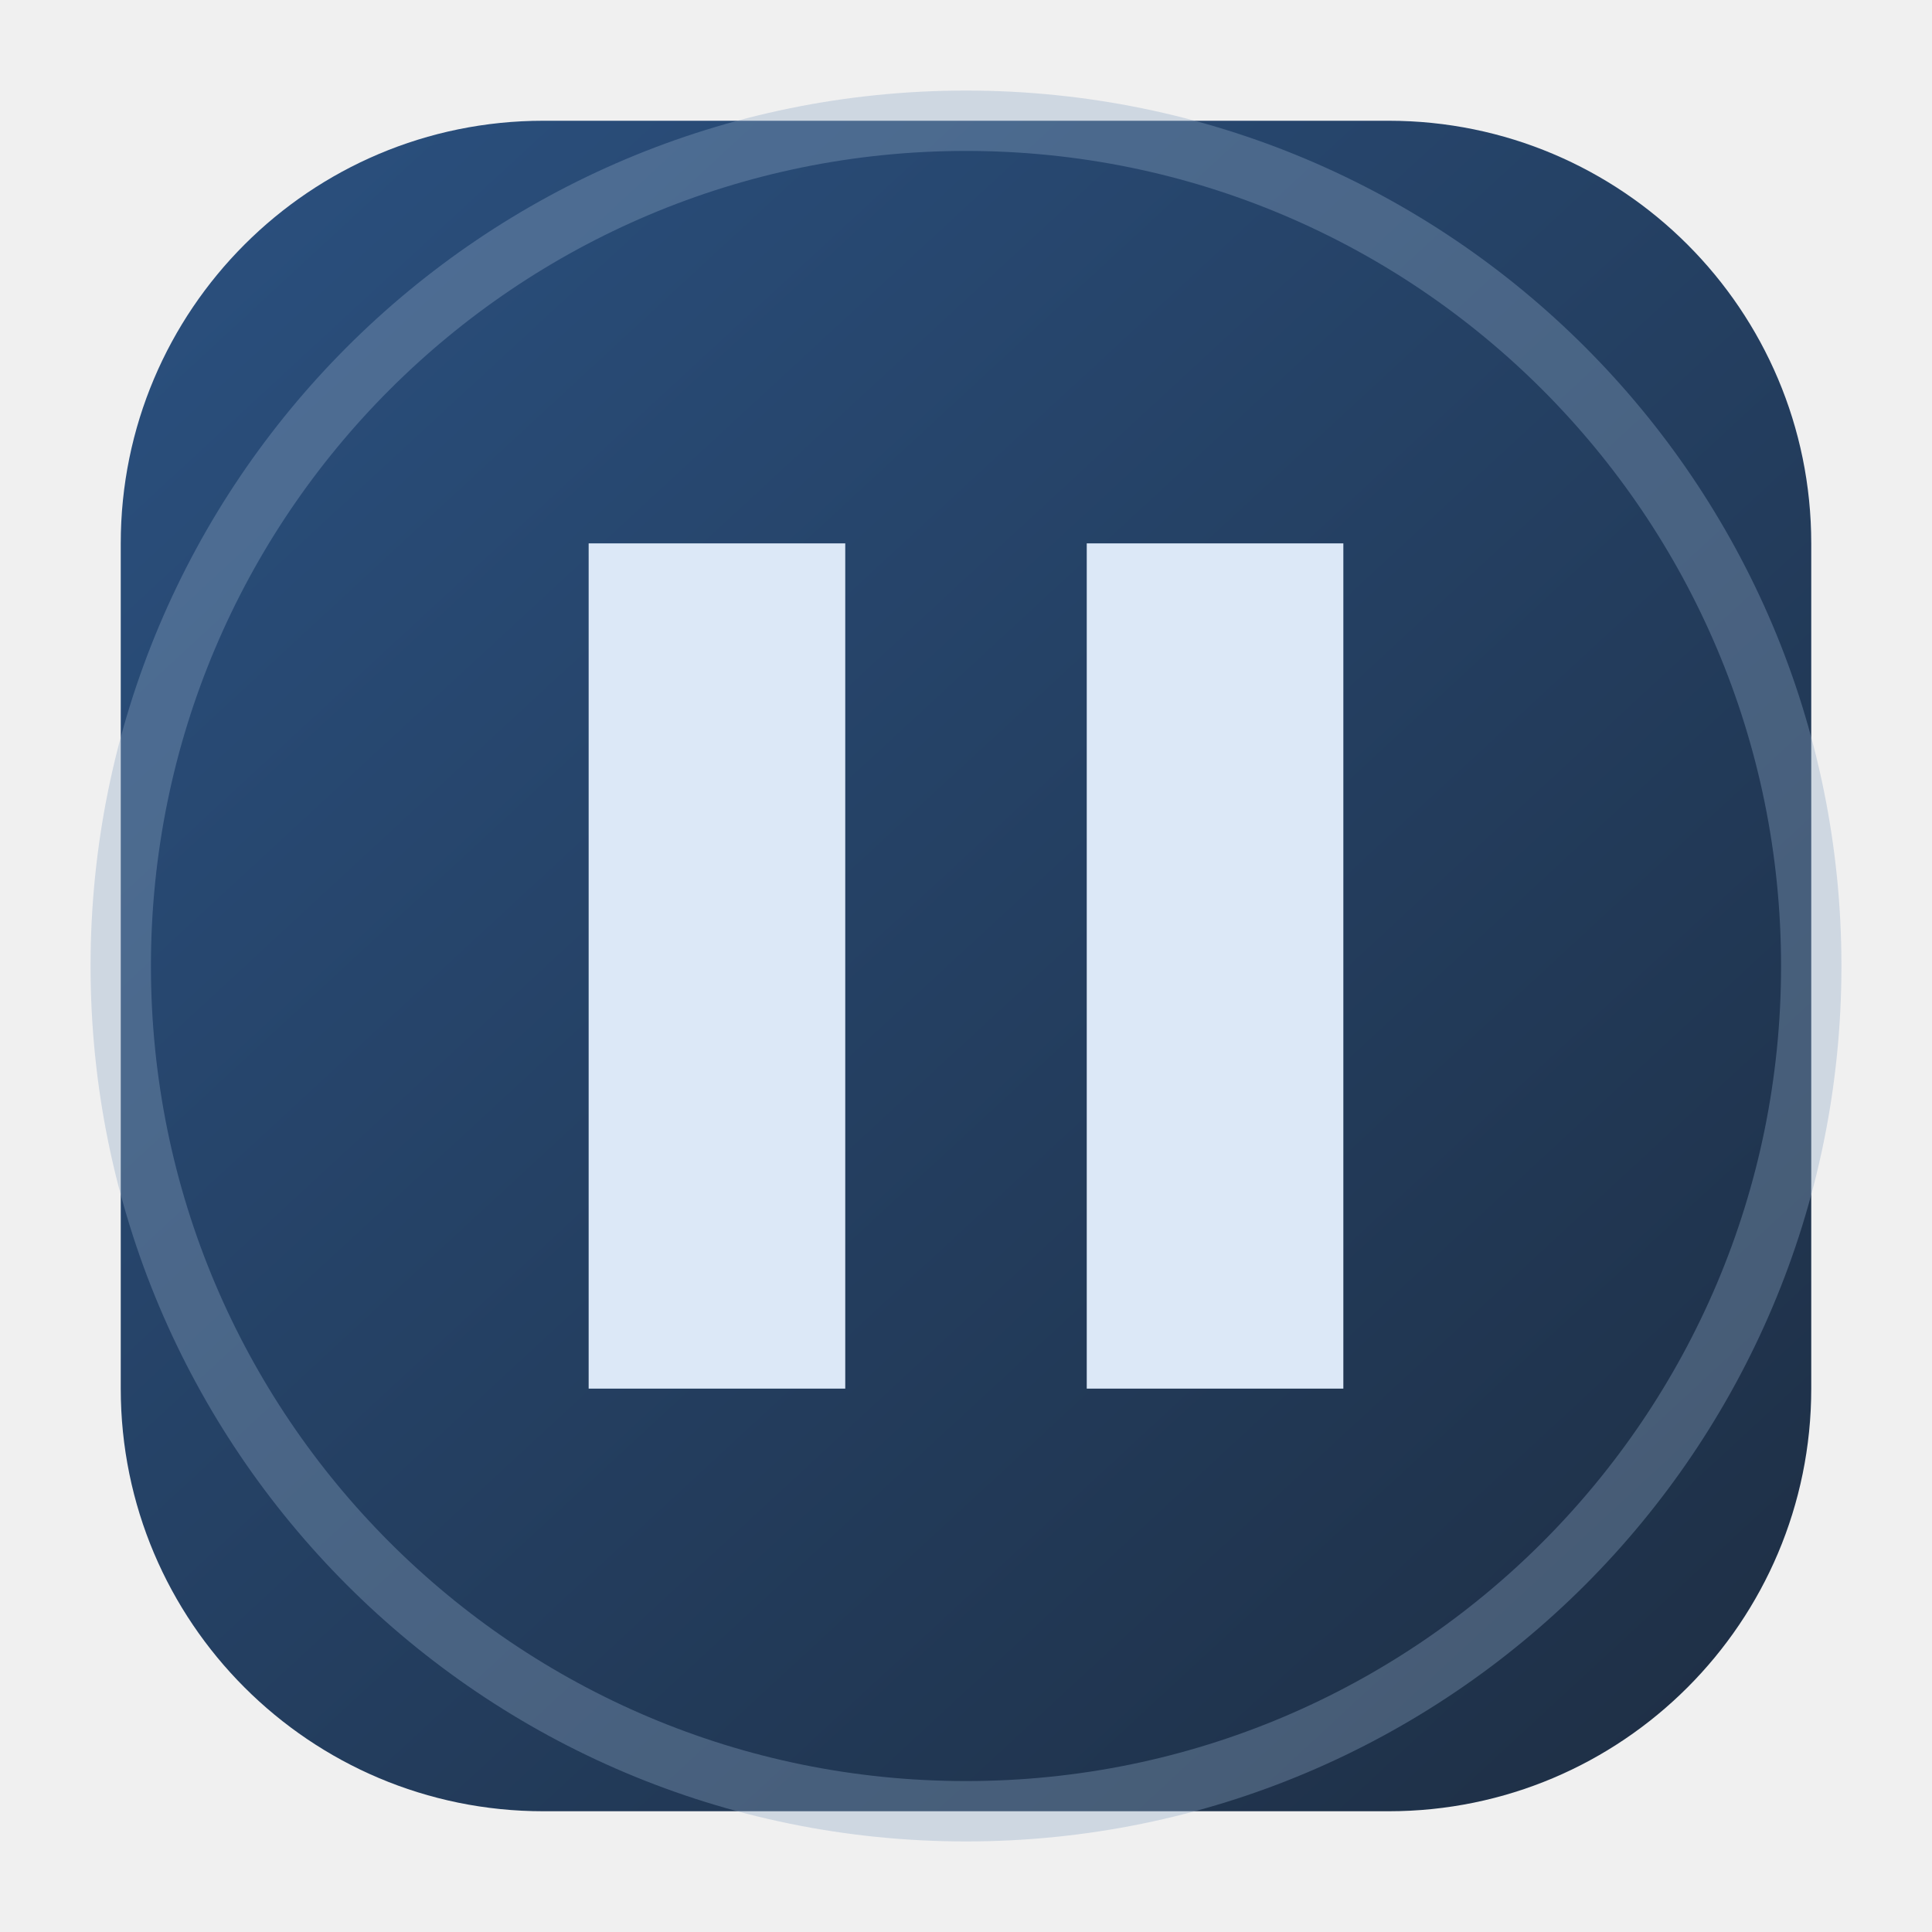
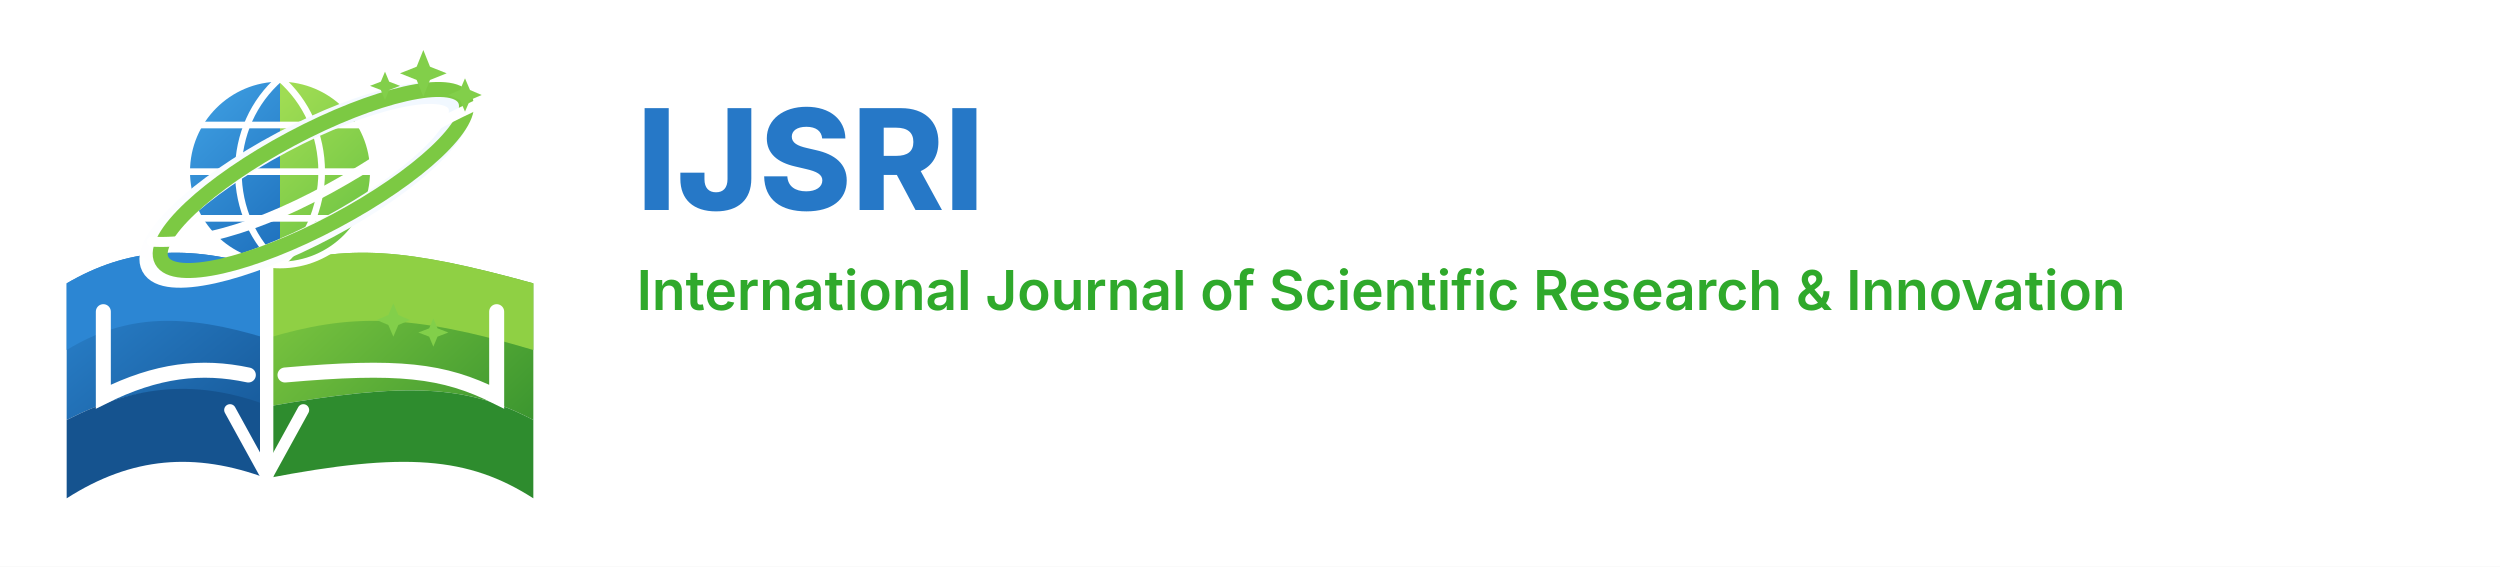
- <svg xmlns="http://www.w3.org/2000/svg" width="128" height="128" viewBox="0 0 128 128" fill="none">
+ <svg xmlns="http://www.w3.org/2000/svg" width="1500" height="340" viewBox="0 0 1500 340" fill="none">
  <defs>
-     <linearGradient id="g" x1="16" y1="12" x2="114" y2="118" gradientUnits="userSpaceOnUse">
-       <stop offset="0" stop-color="#2A4F7D" />
-       <stop offset="1" stop-color="#1E2F45" />
+     <linearGradient id="blueBook" x1="40" y1="138" x2="170" y2="300" gradientUnits="userSpaceOnUse">
+       <stop offset="0" stop-color="#2E8AD6" />
+       <stop offset="1" stop-color="#114D8A" />
+     </linearGradient>
+     <linearGradient id="greenBook" x1="178" y1="124" x2="336" y2="292" gradientUnits="userSpaceOnUse">
+       <stop offset="0" stop-color="#89CF43" />
+       <stop offset="1" stop-color="#2B8A2B" />
+     </linearGradient>
+     <linearGradient id="globeBlue" x1="118" y1="38" x2="210" y2="132" gradientUnits="userSpaceOnUse">
+       <stop offset="0" stop-color="#42A4E6" />
+       <stop offset="1" stop-color="#1A6AB8" />
+     </linearGradient>
+     <linearGradient id="globeGreen" x1="195" y1="34" x2="292" y2="134" gradientUnits="userSpaceOnUse">
+       <stop offset="0" stop-color="#9FDC53" />
+       <stop offset="1" stop-color="#55B83C" />
+     </linearGradient>
+     <linearGradient id="ringFade" x1="92" y1="164" x2="308" y2="56" gradientUnits="userSpaceOnUse">
+       <stop offset="0" stop-color="#FFFFFF" />
+       <stop offset="1" stop-color="#EEF6FF" />
    </linearGradient>
  </defs>
-   <rect x="8" y="8" width="112" height="112" rx="28" fill="url(#g)" />
-   <path d="M39 36H56V92H39V36ZM72 36H89V92H72V36Z" fill="#DCE8F7" />
-   <circle cx="64" cy="64" r="56" stroke="#8FA8C7" stroke-width="4" opacity="0.35" />
+   <rect width="1500" height="340" fill="white" />
+   <path d="M40 170C76 149 112 146 160 161V244C116 229 81 231 40 252V170Z" fill="url(#blueBook)" />
+   <path d="M160 161C112 146 76 149 40 170V210C76 188 111 188 160 203V161Z" fill="#2C86D3" />
+   <path d="M40 252C83 230 119 228 160 243V287C117 271 79 274 40 299V252Z" fill="#15538F" />
+   <path d="M160 161C208 146 244 149 320 170V252C280 231 245 229 160 244V161Z" fill="url(#greenBook)" />
+   <path d="M160 161C208 146 244 149 320 170V210C246 188 210 188 160 203V161Z" fill="#8FD044" />
+   <path d="M160 244C245 229 280 231 320 252V299C281 274 243 271 160 287V244Z" fill="#2E8C2E" />
+   <path d="M62 187V238C94 222 121 219 149 225" stroke="white" stroke-width="9" stroke-linecap="round" />
+   <path d="M298 187V238C266 222 239 219 171 225" stroke="white" stroke-width="9" stroke-linecap="round" />
+   <path d="M160 160V286" stroke="white" stroke-width="8" stroke-linecap="round" />
+   <path d="M160 286L138 246" stroke="white" stroke-width="7" stroke-linecap="round" />
+   <path d="M160 286L182 246" stroke="white" stroke-width="7" stroke-linecap="round" />
+   <circle cx="168" cy="103" r="56" fill="url(#globeBlue)" />
+   <path d="M168 47C198.928 47 224 72.072 224 103C224 133.928 198.928 159 168 159V47Z" fill="url(#globeGreen)" />
+   <circle cx="168" cy="103" r="56" stroke="white" stroke-width="4" />
+   <path d="M112 103H224" stroke="white" stroke-width="4" />
+   <path d="M120 75H216" stroke="white" stroke-width="4" />
+   <path d="M120 131H216" stroke="white" stroke-width="4" />
+   <path d="M168 47C152 61 143 81 143 103C143 125 152 145 168 159" stroke="white" stroke-width="4" />
+   <path d="M168 47C184 61 193 81 193 103C193 125 184 145 168 159" stroke="white" stroke-width="4" />
+   <ellipse cx="183" cy="111" rx="104" ry="29" transform="rotate(-28 183 111)" stroke="url(#ringFade)" stroke-width="13" />
+   <ellipse cx="188" cy="108" rx="103" ry="28" transform="rotate(-28 188 108)" stroke="#7CC943" stroke-width="9" />
+   <path d="M91 145C126 147 172 131 228 95C264 72 292 59 317 51" stroke="white" stroke-width="6" stroke-linecap="round" />
+   <g fill="#82CF4A">
+     <path d="M254 30L258 40L268 44L258 48L254 58L250 48L240 44L250 40L254 30Z" />
+     <path d="M279 47L282 54L289 57L282 60L279 67L276 60L269 57L276 54L279 47Z" />
+     <path d="M231 43L233.5 49L240 51.5L233.5 54L231 60L228.5 54L222 51.5L228.5 49L231 43Z" />
+     <path d="M236 182L239 189L246 192L239 195L236 202L233 195L226 192L233 189L236 182Z" />
+     <path d="M260 191L262.5 197L269 199.5L262.5 202L260 208L257.5 202L251 199.5L257.5 197L260 191Z" />
+   </g>
+   <text x="382" y="126" fill="#2678C7" font-family="Inter, Arial, sans-serif" font-size="84" font-weight="800">IJSRI</text>
+   <text x="382" y="186" fill="#2FA92B" font-family="Inter, Arial, sans-serif" font-size="33" font-weight="600">International Journal of Scientific Research &amp; Innovation</text>
</svg>
